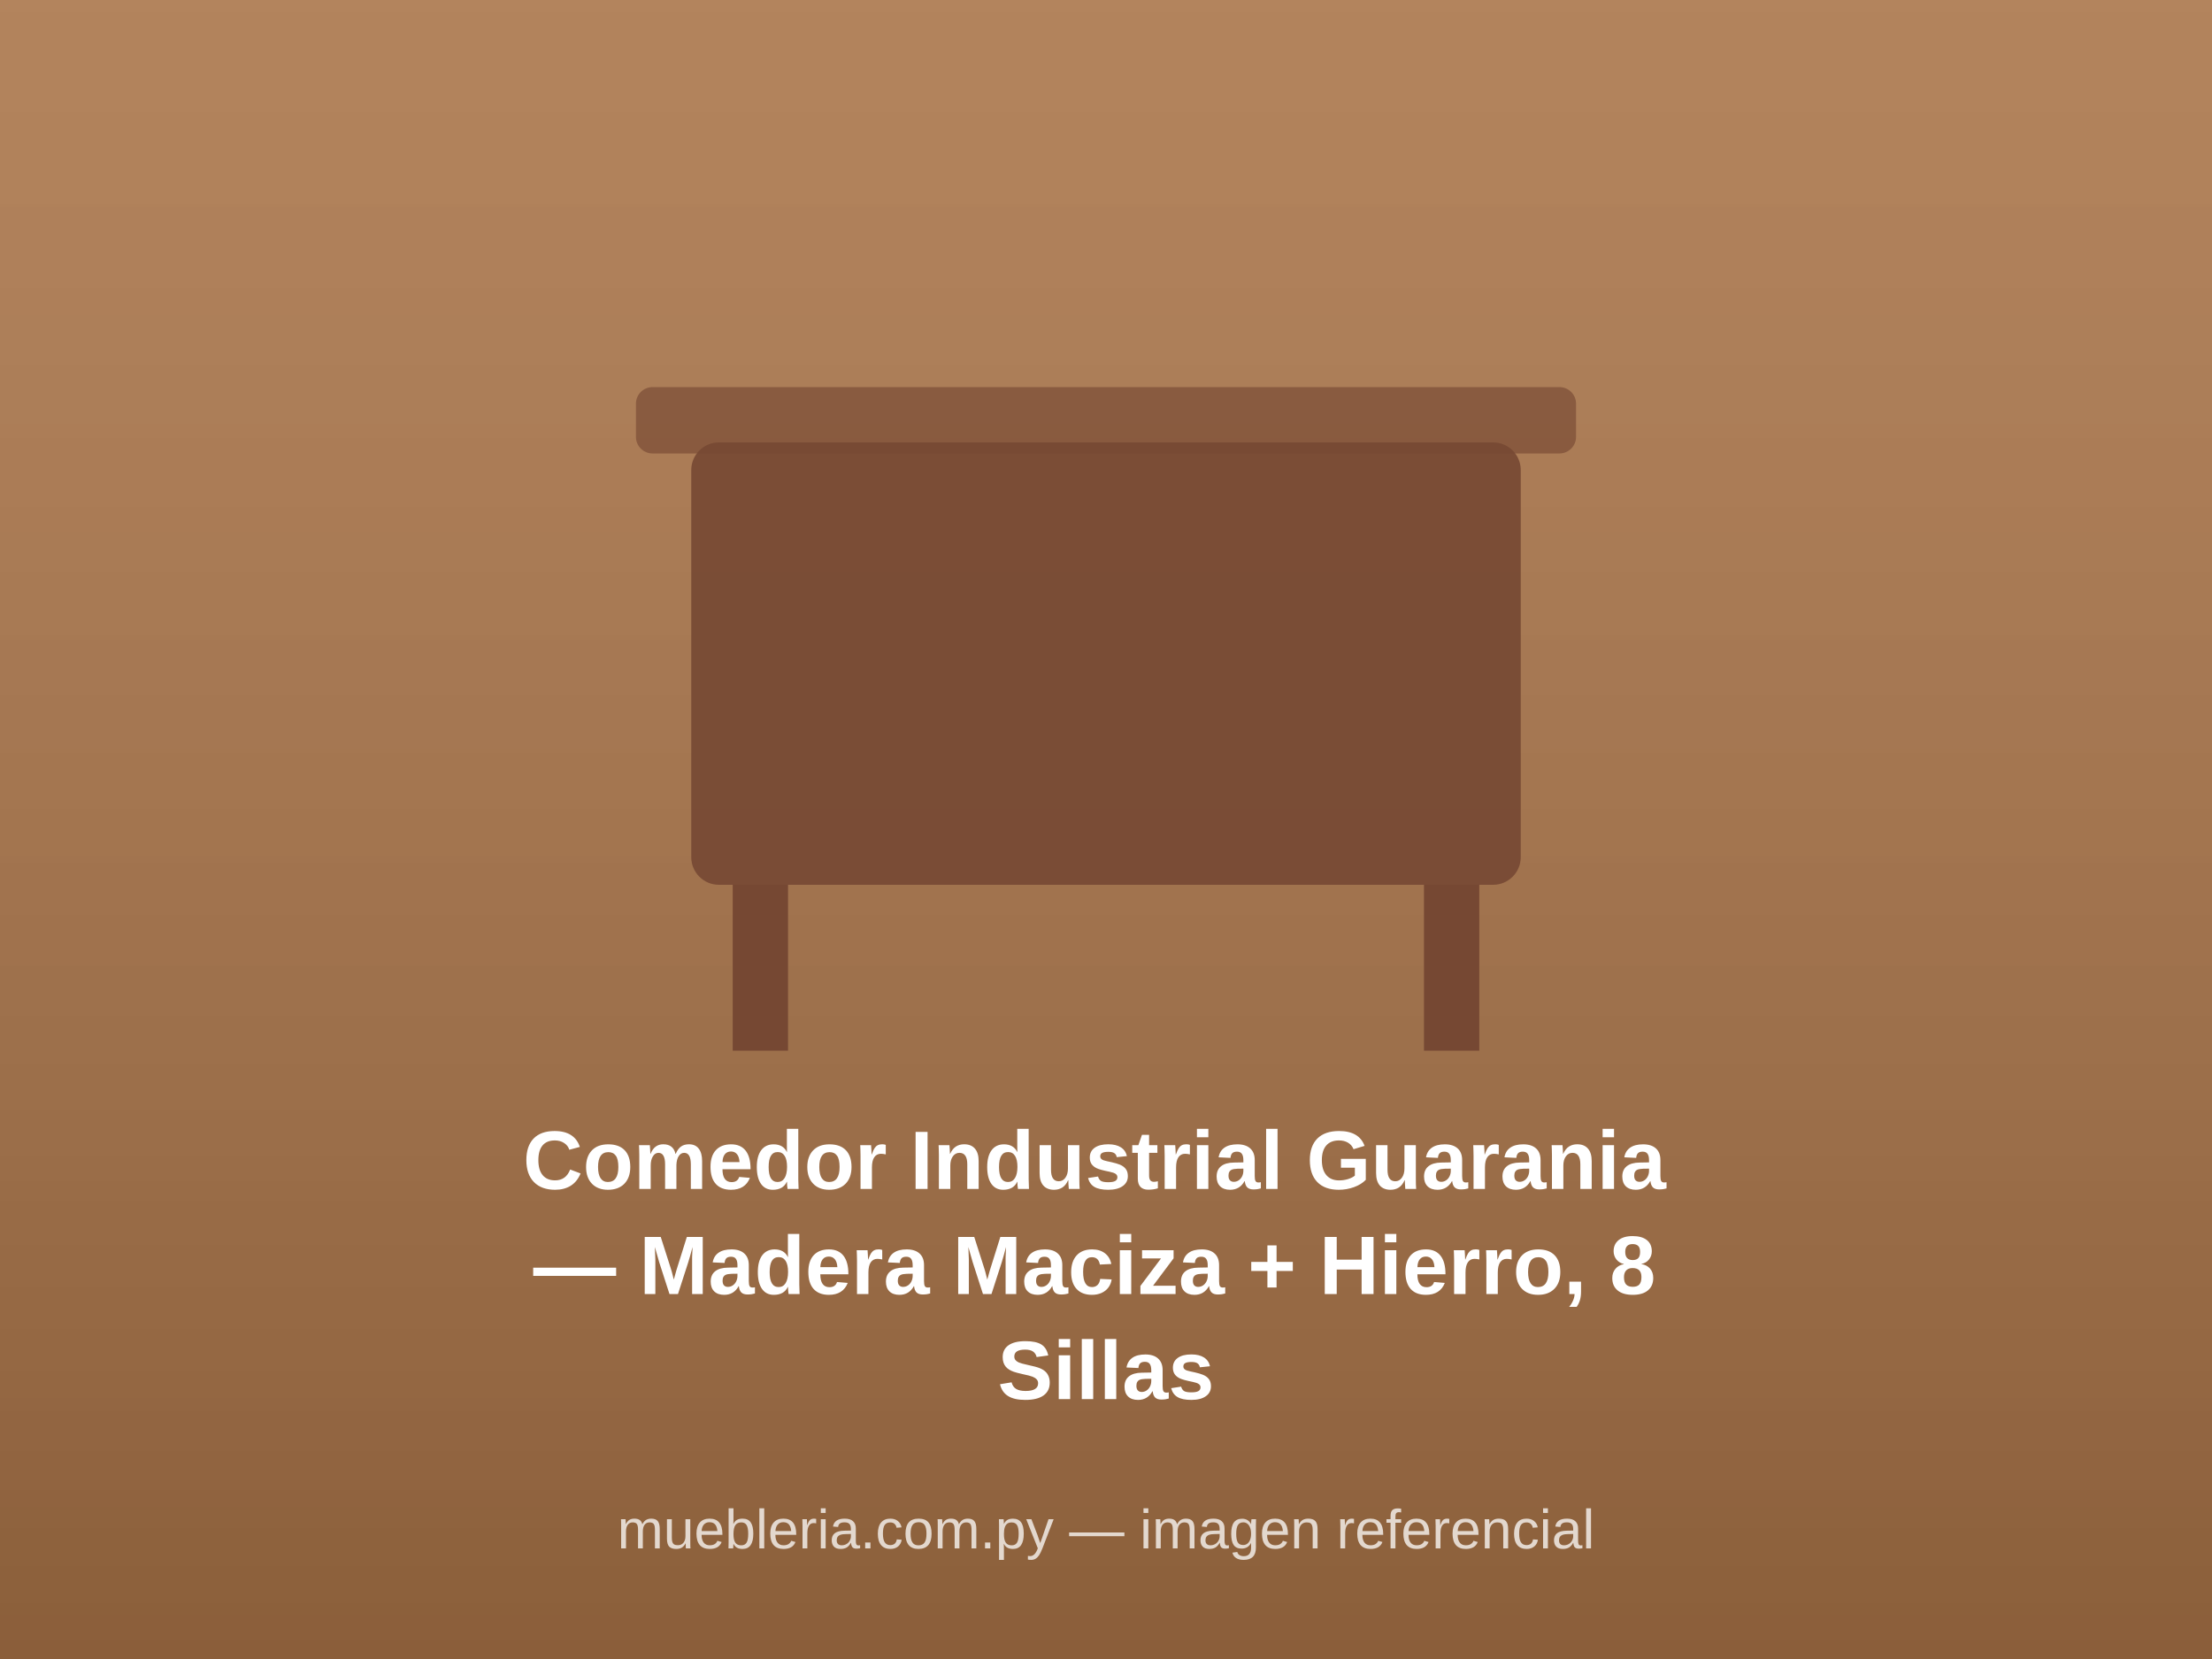
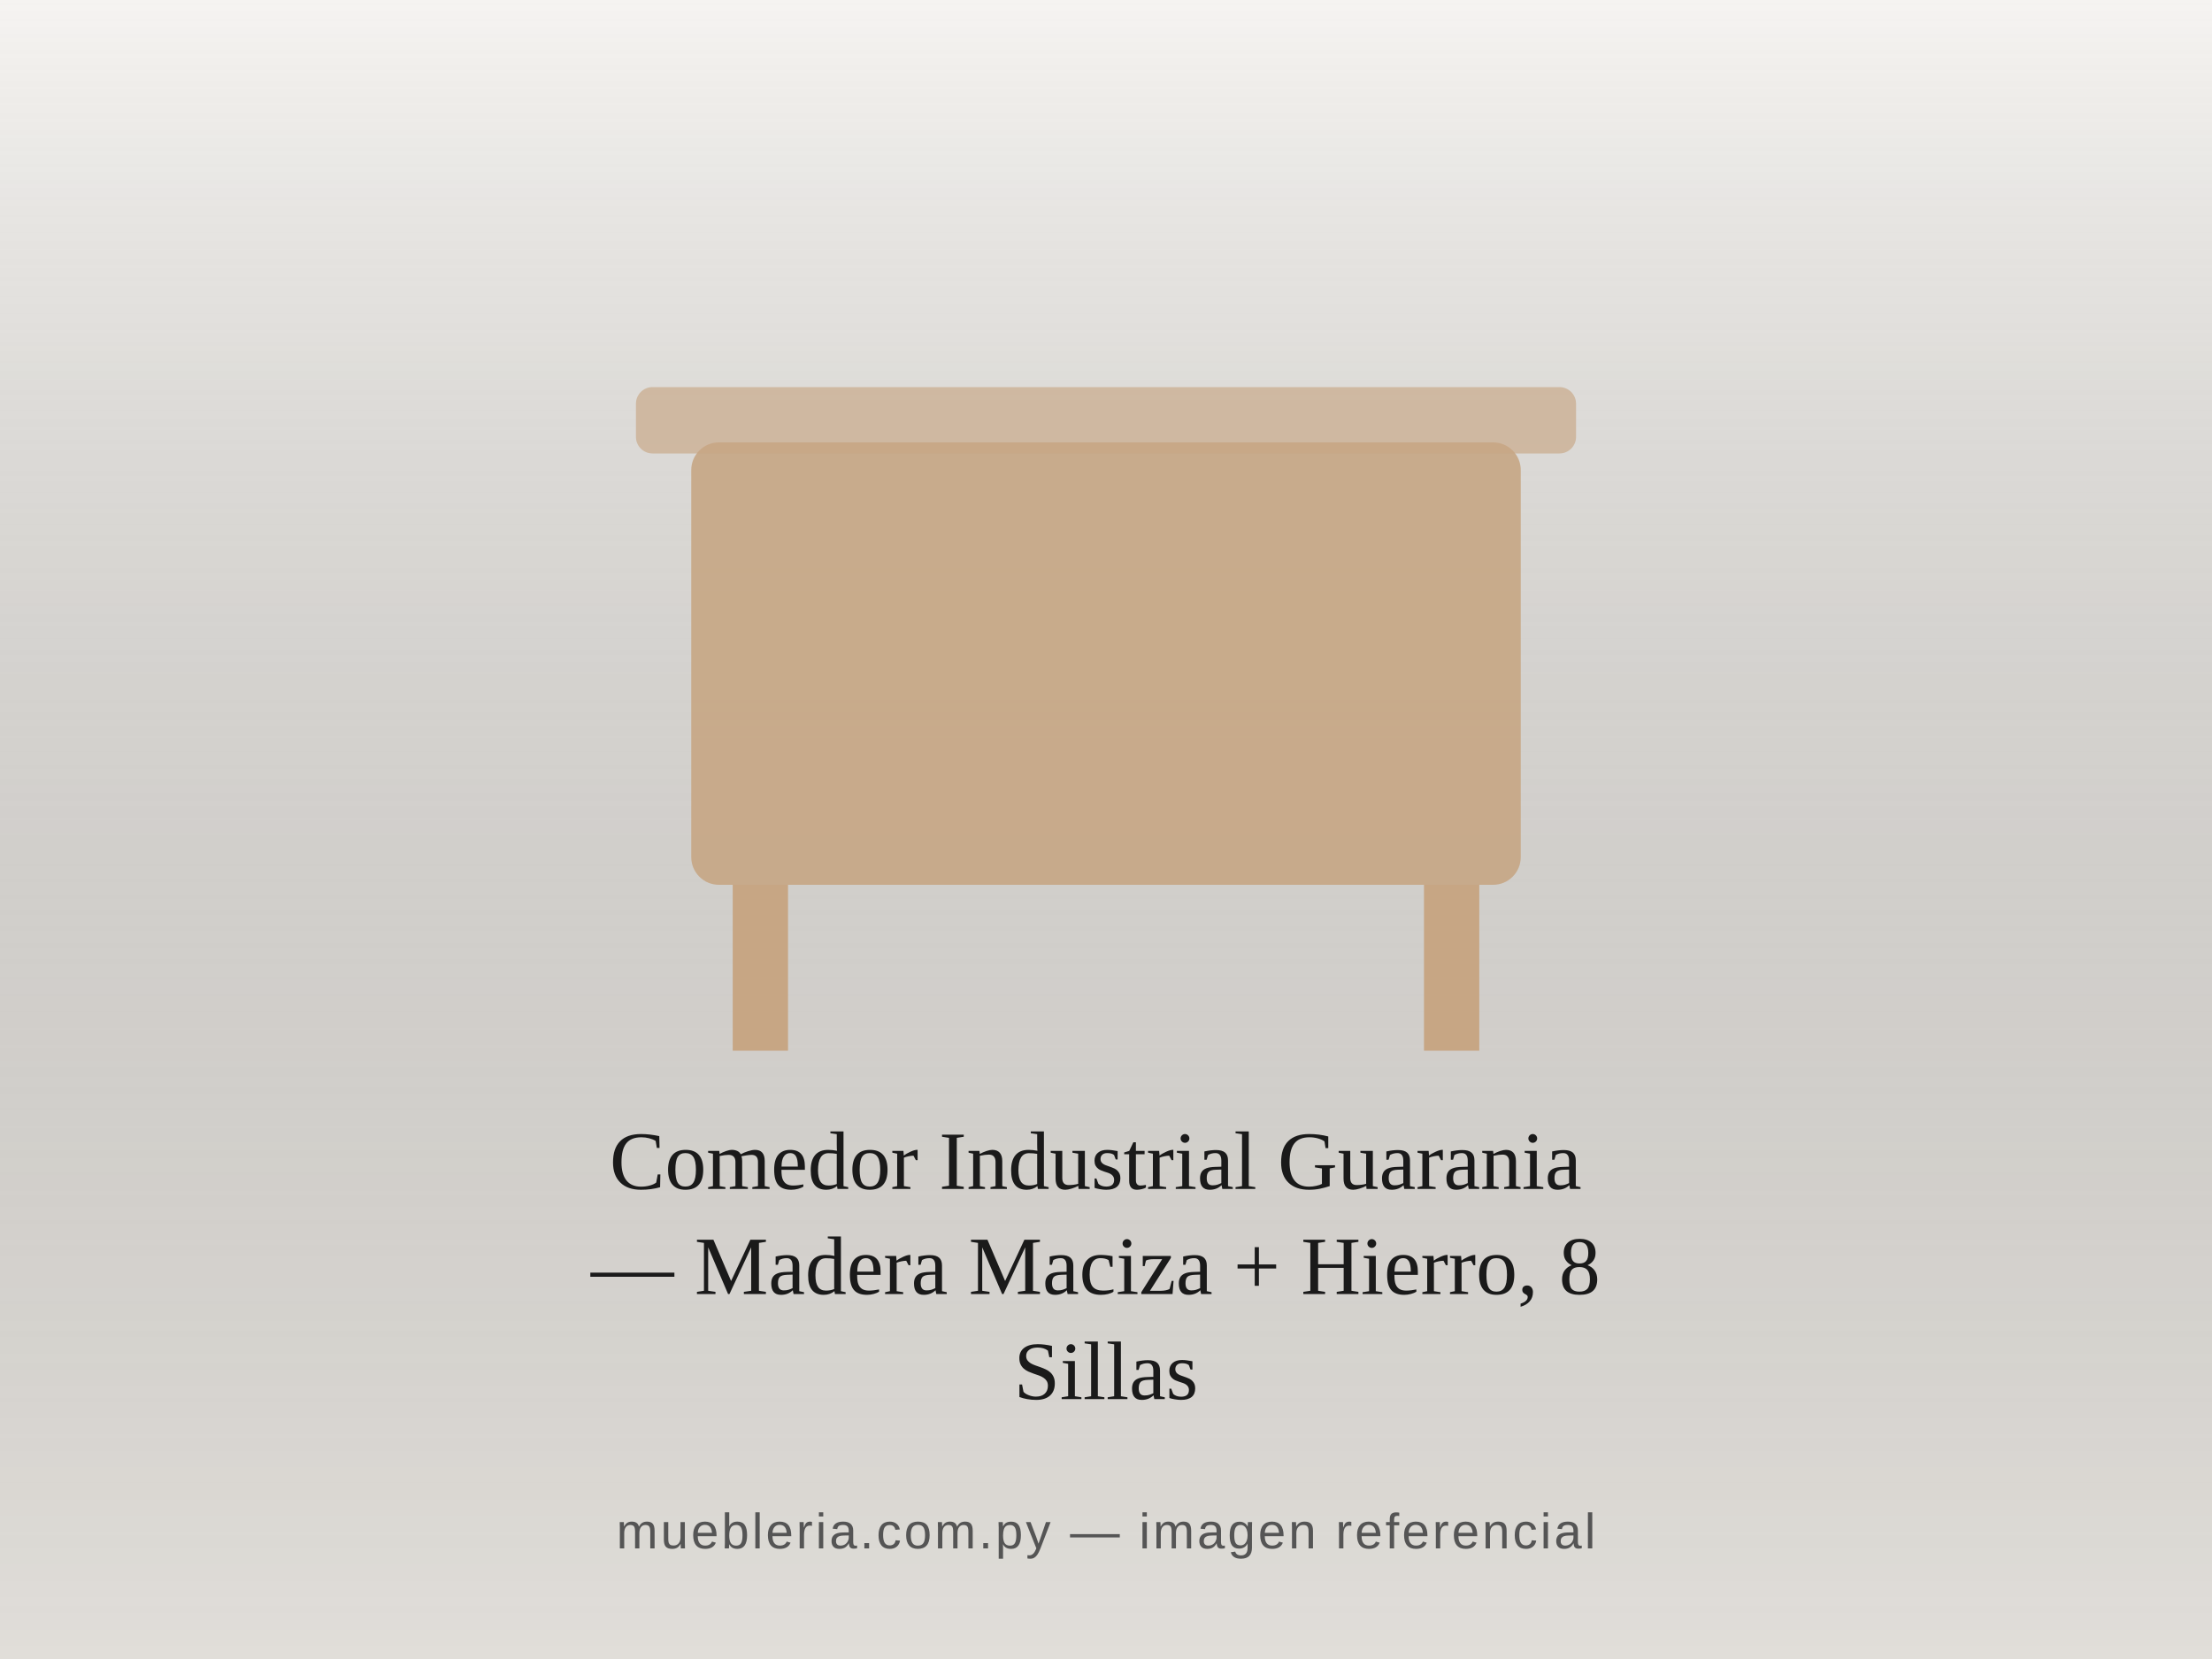
<svg xmlns="http://www.w3.org/2000/svg" width="800" height="600" viewBox="0 0 800 600" role="img" aria-label="Comedor Industrial Guarania — Madera Maciza + Hierro, 8 Sillas">
-   <rect width="800" height="600" fill="#a97347" />
+   <rect width="800" height="600" fill="#EDEAE5" />
  <rect width="800" height="600" fill="url(#g)" />
  <defs>
    <linearGradient id="g" x1="0" y1="0" x2="0" y2="1">
-       <stop offset="0" stop-color="#ffffff" stop-opacity="0.12" />
-       <stop offset="1" stop-color="#000000" stop-opacity="0.18" />
+       <stop offset="0" stop-color="#ffffff" stop-opacity="0.45" />
+       <stop offset="1" stop-color="#000000" stop-opacity="0.05" />
    </linearGradient>
  </defs>
-   <rect x="250" y="160" width="300" height="160" rx="10" fill="#764833" opacity="0.9" />
-   <rect x="265" y="320" width="20" height="60" fill="#764833" />
-   <rect x="515" y="320" width="20" height="60" fill="#764833" />
-   <rect x="230" y="140" width="340" height="24" rx="6" fill="#764833" opacity="0.65" />
-   <text x="400" y="430" text-anchor="middle" font-family="Arial, Helvetica, sans-serif" font-size="30" font-weight="bold" fill="#ffffff">
+   <rect x="250" y="160" width="300" height="160" rx="10" fill="#C7A684" opacity="0.9" />
+   <rect x="265" y="320" width="20" height="60" fill="#C7A684" />
+   <rect x="515" y="320" width="20" height="60" fill="#C7A684" />
+   <rect x="230" y="140" width="340" height="24" rx="6" fill="#C7A684" opacity="0.65" />
+   <text x="400" y="430" text-anchor="middle" font-family="Georgia, 'Times New Roman', serif" font-size="30" fill="#1A1A1A">
    <tspan x="400" dy="0">Comedor Industrial Guarania</tspan>
    <tspan x="400" dy="38">— Madera Maciza + Hierro, 8</tspan>
    <tspan x="400" dy="38">Sillas</tspan>
  </text>
-   <text x="400" y="560" text-anchor="middle" font-family="Arial, Helvetica, sans-serif" font-size="20" fill="#ffffff" opacity="0.75">muebleria.com.py — imagen referencial</text>
+   <text x="400" y="560" text-anchor="middle" font-family="Arial, Helvetica, sans-serif" font-size="18" letter-spacing="1" fill="#555555">muebleria.com.py — imagen referencial</text>
</svg>
